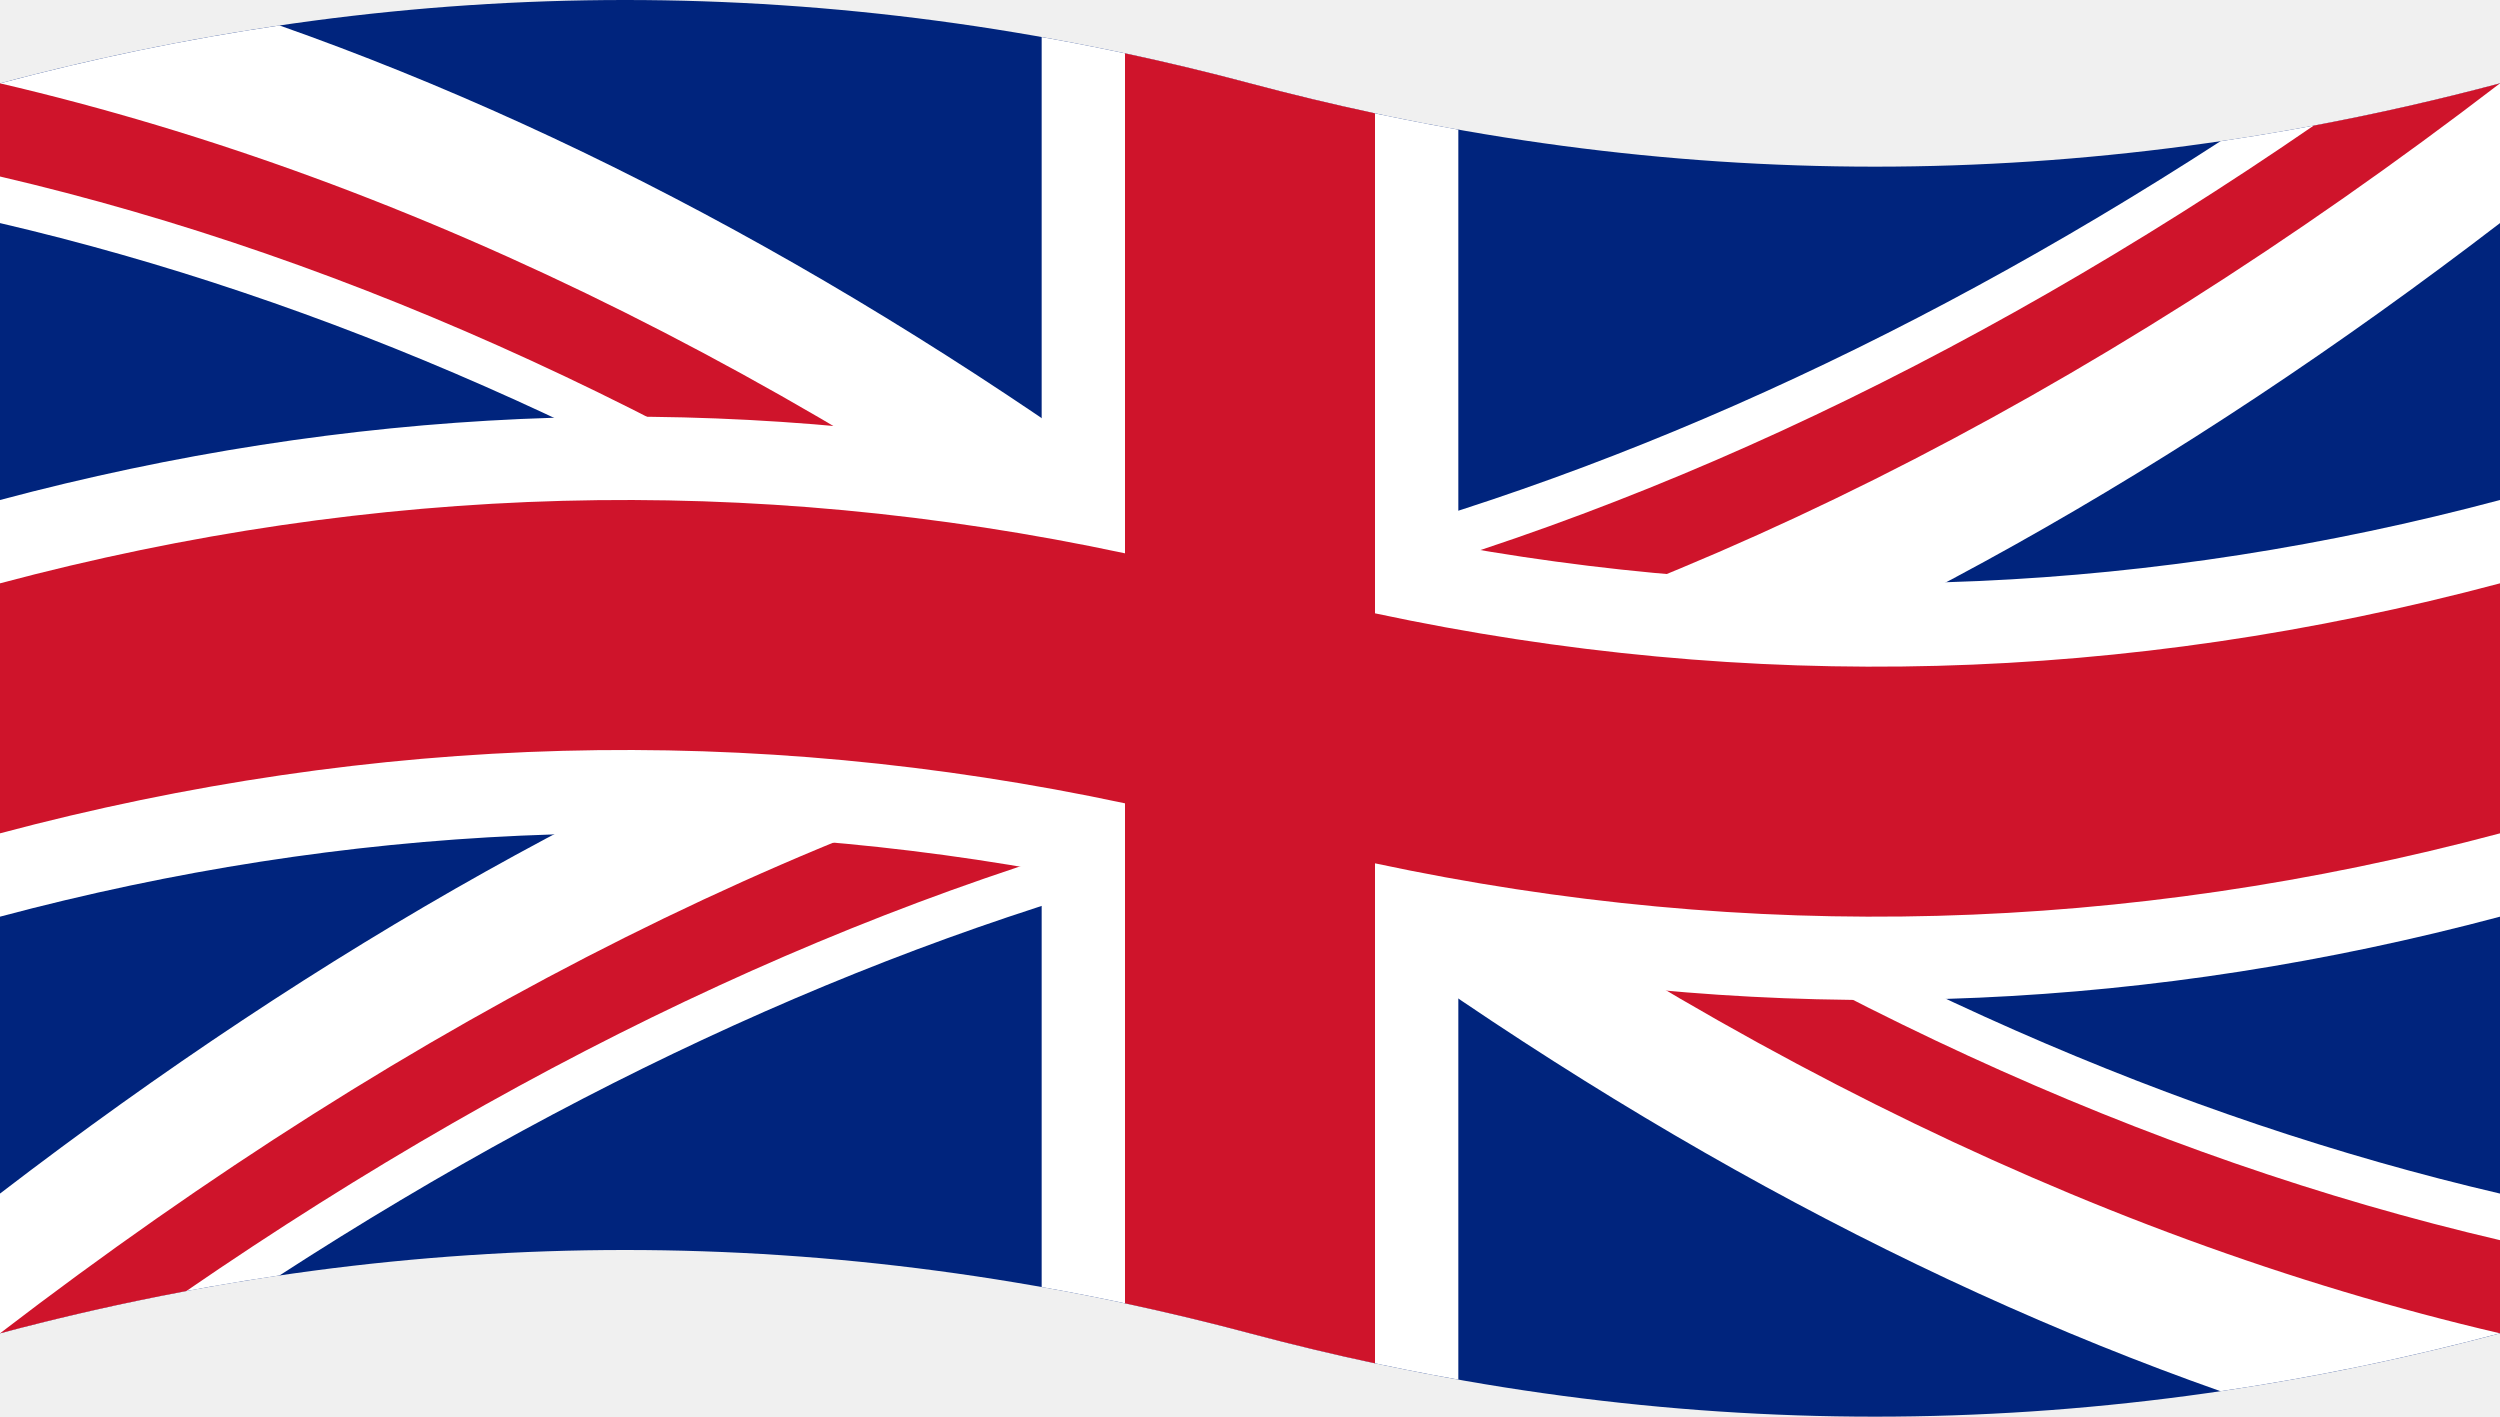
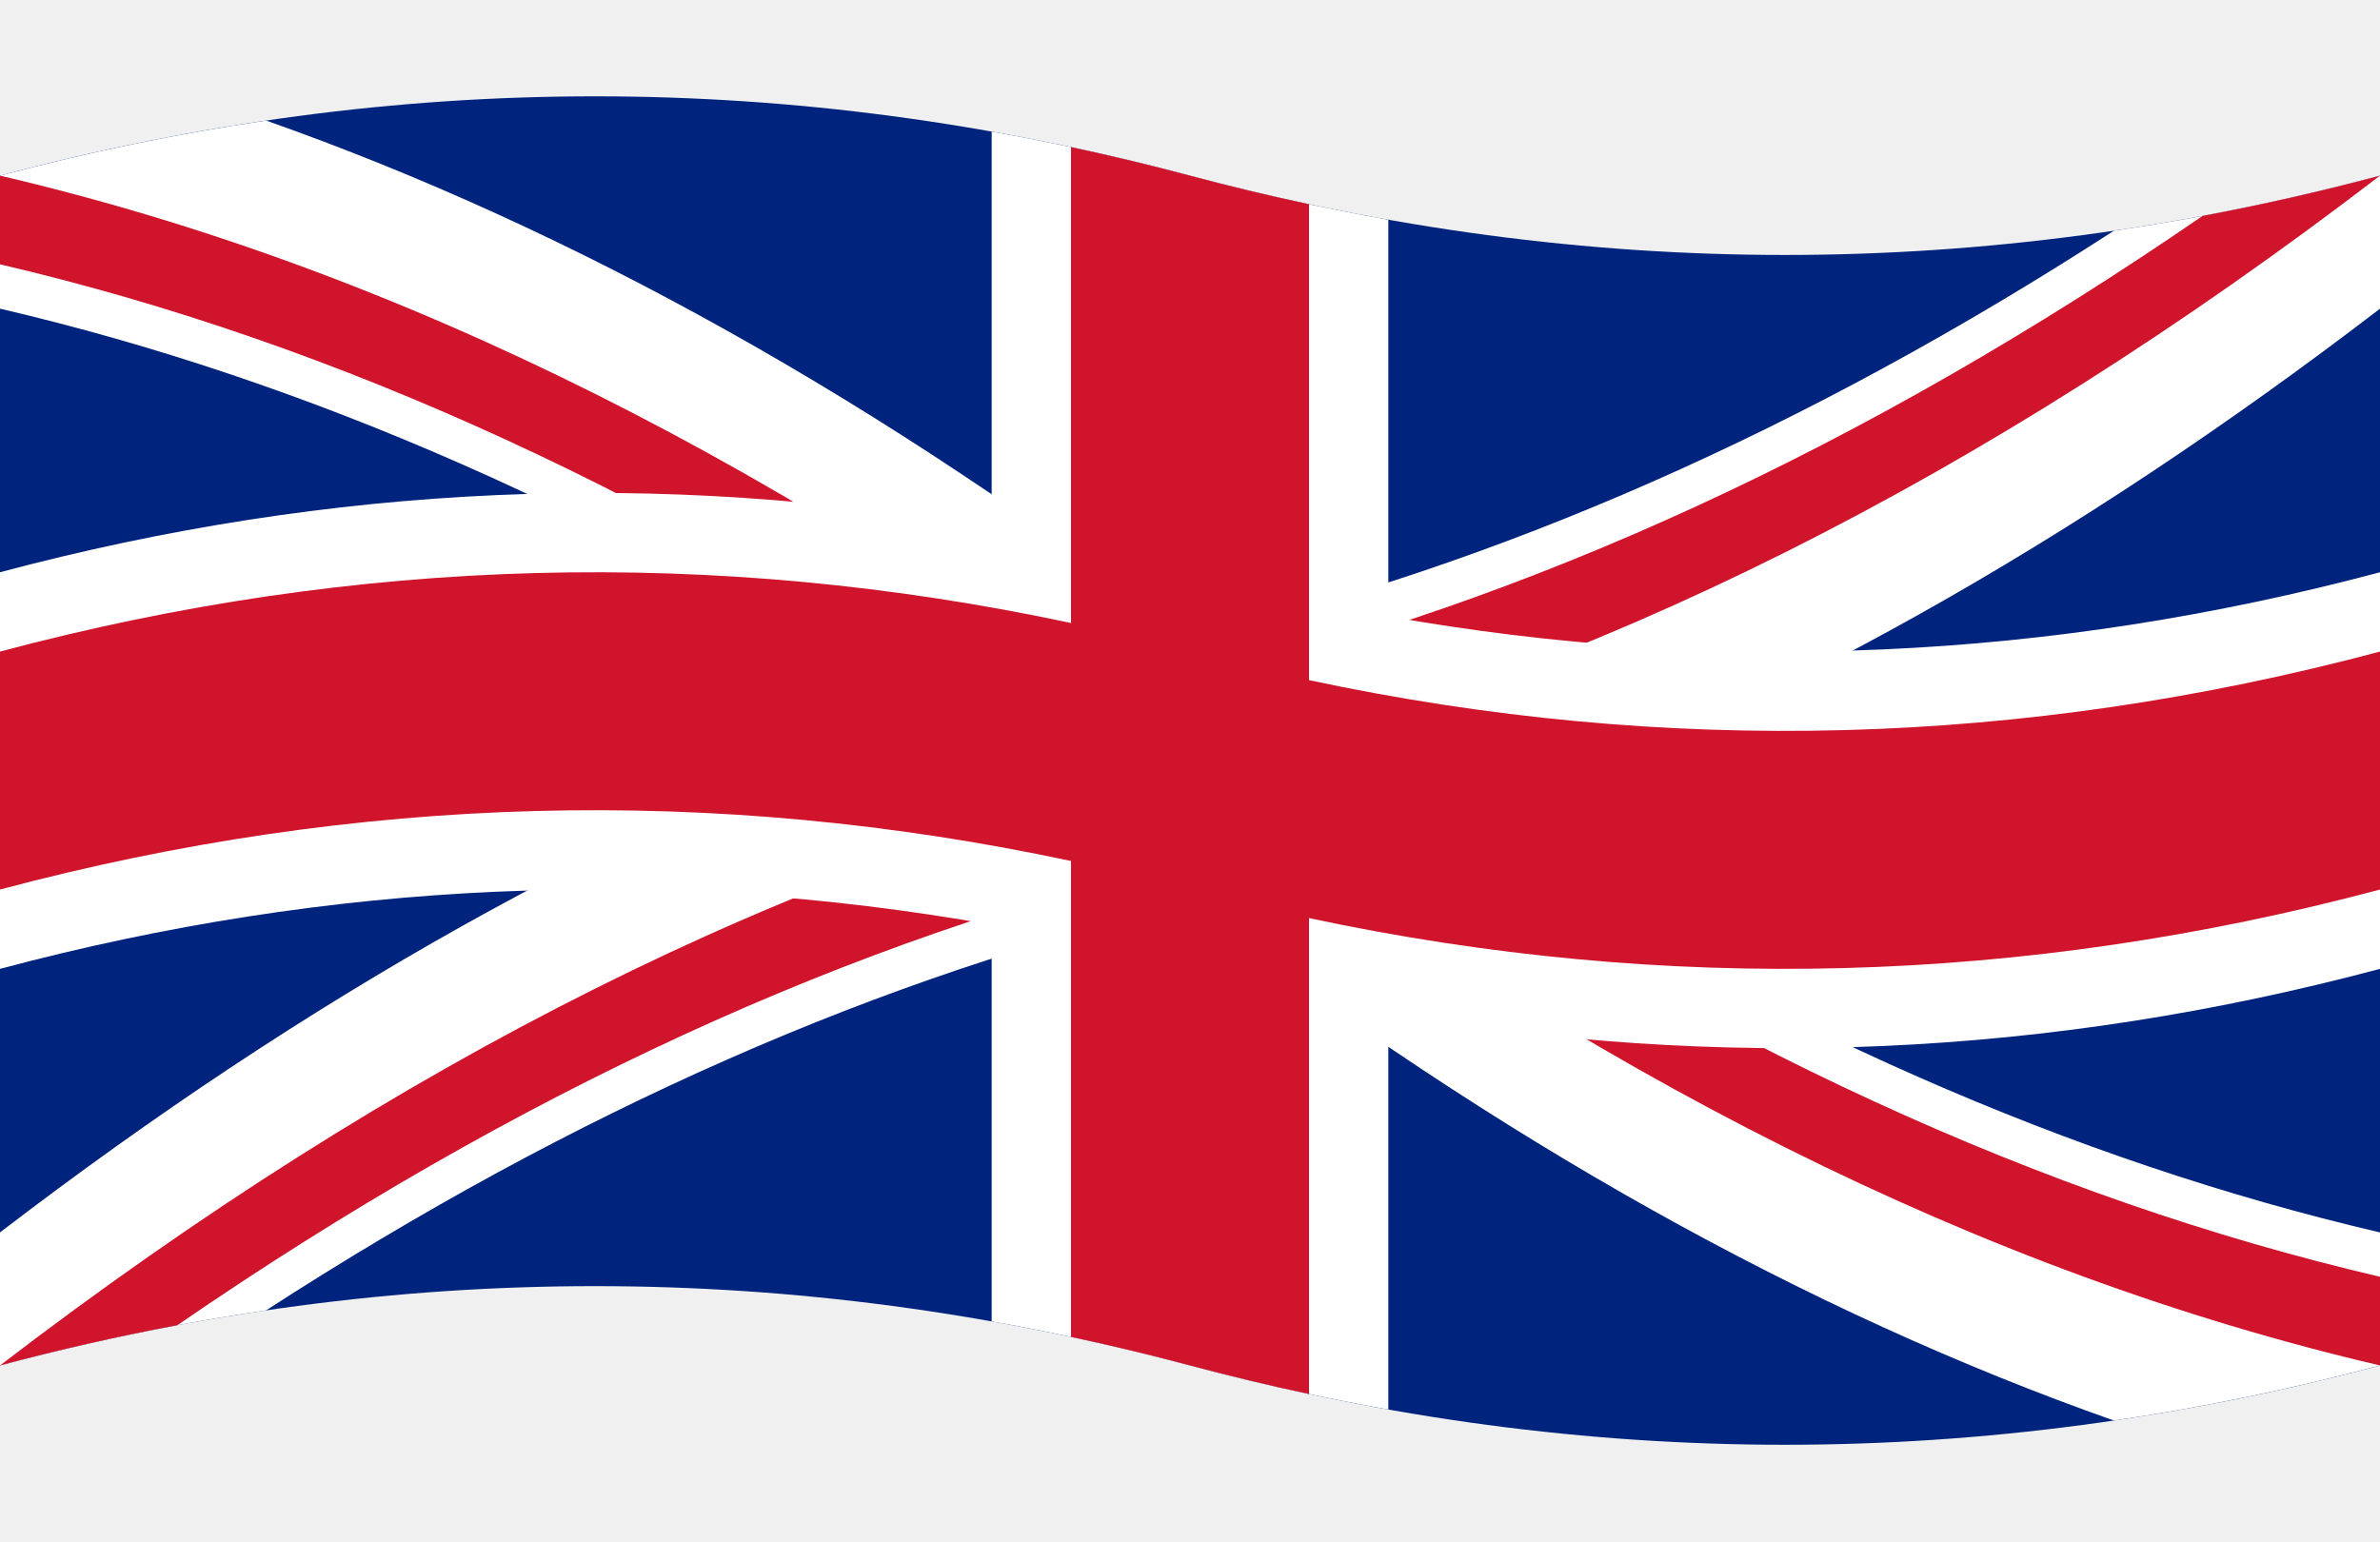
- <svg xmlns="http://www.w3.org/2000/svg" version="1.1" viewBox="0 0 60 34">
-   <path fill="#00247D" d="M0 2q15 -4 30 0t30 0v30q-15 4 -30 0t-30 0z" />
-   <path fill="#fff" d="M0 2q3.354 -0.894 6.708 -1.389q11.646 4.106 23.292 13.035q11.646 -2.717 23.292 -10.257q3.354 -0.494 6.708 -1.389v3.354q-11.646 8.929 -23.292 13.035q11.646 7.54 23.292 10.257v3.354q-3.354 0.894 -6.708 1.389q-11.646 -4.106 -23.292 -13.035q-11.646 2.717 -23.292 10.257q-3.354 0.494 -6.708 1.389v-3.354q11.646 -8.929 23.292 -13.035q-11.646 -7.54 -23.292 -10.257z" />
-   <path fill="#cf142b" d="M0 2q15 3.5 30 15q-2.236 -0.596 -4.472 -1.015q-12.764 -8.771 -25.528 -11.749zM30 14.764q12.764 -2.978 25.528 -11.749q2.236 -0.419 4.472 -1.015q-15 11.5 -30 15zM60 32q-15 -3.5 -30 -15q2.236 0.596 4.472 1.015q12.764 8.771 25.528 11.749zM30 19.236q-12.764 2.978 -25.528 11.749q-2.236 0.419 -4.472 1.015q15 -11.5 30 -15z" />
-   <path fill="#fff" d="M25 0.889q2.5 0.444 5 1.111t5 1.111v10q12.5 2.222 25 -1.111v10q-12.5 3.333 -25 1.111v10q-2.5 -0.444 -5 -1.111t-5 -1.111v-10q-12.5 -2.222 -25 1.111v-10q12.5 -3.333 25 -1.111z" />
-   <path fill="#cf142b" d="M27 1.28q1.5 0.32 3 0.72t3 0.72v12q13.5 2.88 27 -0.72v6q-13.5 3.6 -27 0.72v12q-1.5 -0.32 -3 -0.72t-3 -0.72v-12q-13.5 -2.88 -27 0.72v-6q13.5 -3.6 27 -0.72z" />
+ <svg xmlns="http://www.w3.org/2000/svg" version="1.1" viewBox="0 0 420 272">
+   <g transform="translate(0 17) scale(7)">
+     <path fill="#00247D" d="M0 2q15 -4 30 0t30 0v30q-15 4 -30 0t-30 0z" />
+     <path fill="#fff" d="M0 2q3.354 -0.894 6.708 -1.389q11.646 4.106 23.292 13.035q11.646 -2.717 23.292 -10.257q3.354 -0.494 6.708 -1.389v3.354q-11.646 8.929 -23.292 13.035q11.646 7.54 23.292 10.257v3.354q-3.354 0.894 -6.708 1.389q-11.646 -4.106 -23.292 -13.035q-11.646 2.717 -23.292 10.257q-3.354 0.494 -6.708 1.389v-3.354q11.646 -8.929 23.292 -13.035q-11.646 -7.54 -23.292 -10.257z" />
+     <path fill="#cf142b" d="M0 2q15 3.5 30 15q-2.236 -0.596 -4.472 -1.015q-12.764 -8.771 -25.528 -11.749zM30 14.764q12.764 -2.978 25.528 -11.749q2.236 -0.419 4.472 -1.015q-15 11.5 -30 15zM60 32q-15 -3.5 -30 -15q2.236 0.596 4.472 1.015q12.764 8.771 25.528 11.749zM30 19.236q-12.764 2.978 -25.528 11.749q-2.236 0.419 -4.472 1.015q15 -11.5 30 -15z" />
+     <path fill="#fff" d="M25 0.889q2.5 0.444 5 1.111t5 1.111v10q12.5 2.222 25 -1.111v10q-12.5 3.333 -25 1.111v10q-2.5 -0.444 -5 -1.111t-5 -1.111v-10q-12.5 -2.222 -25 1.111v-10q12.5 -3.333 25 -1.111z" />
+     <path fill="#cf142b" d="M27 1.28q1.5 0.32 3 0.72t3 0.72v12q13.5 2.88 27 -0.72v6q-13.5 3.6 -27 0.72v12q-1.5 -0.32 -3 -0.72t-3 -0.72v-12q-13.5 -2.88 -27 0.72v-6q13.5 -3.6 27 -0.72z" />
+   </g>
</svg>
